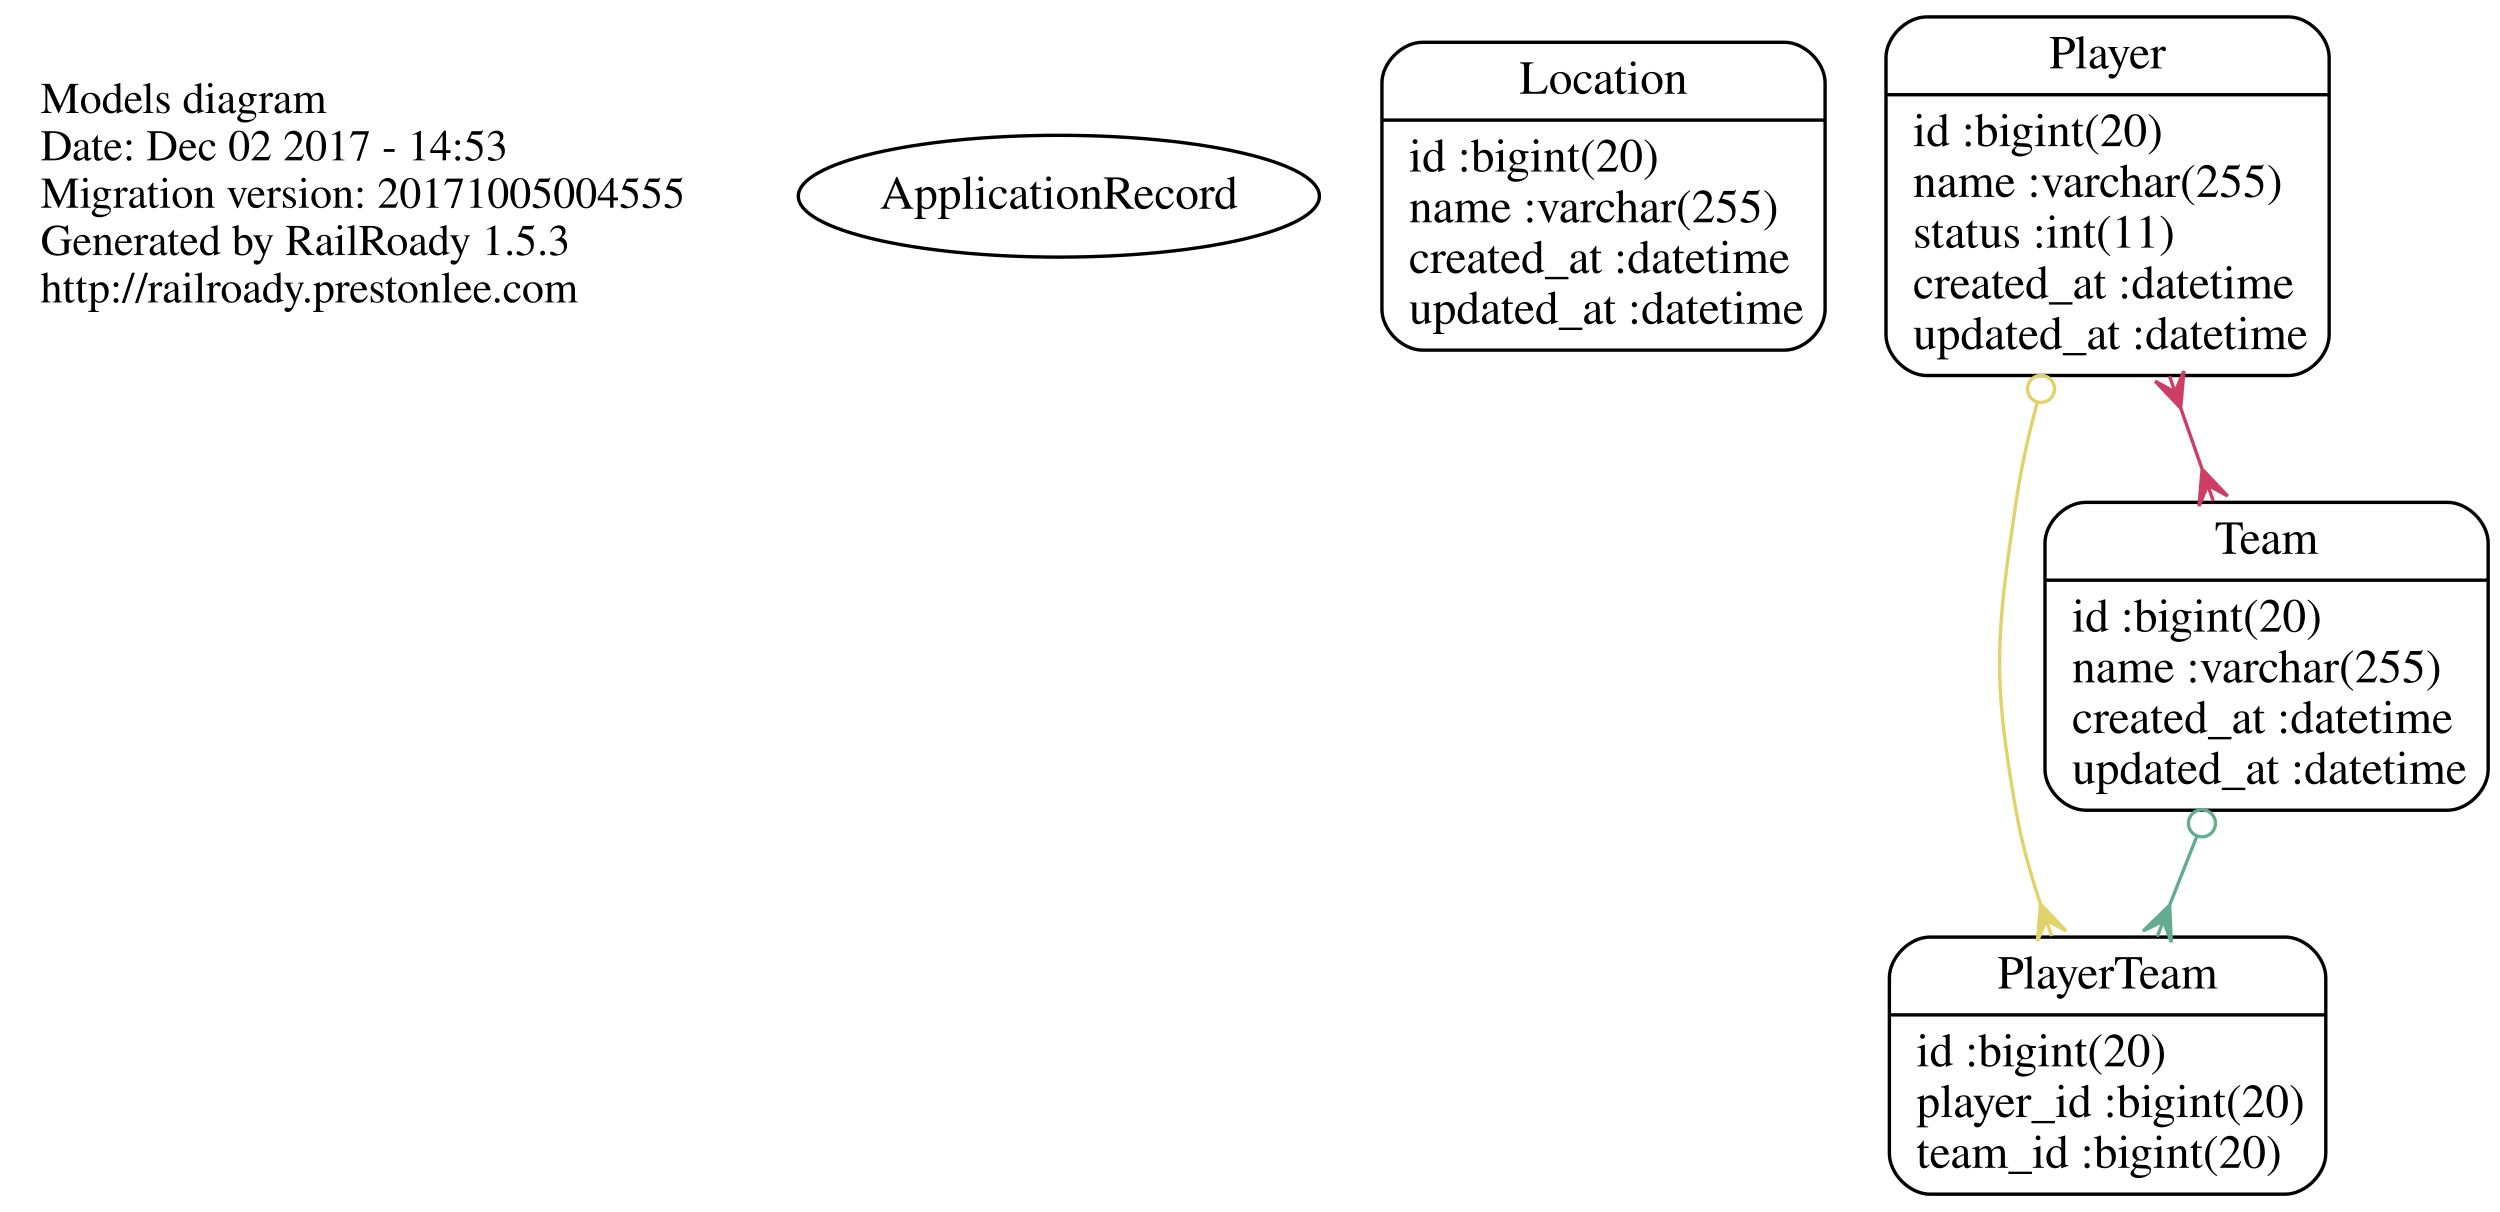
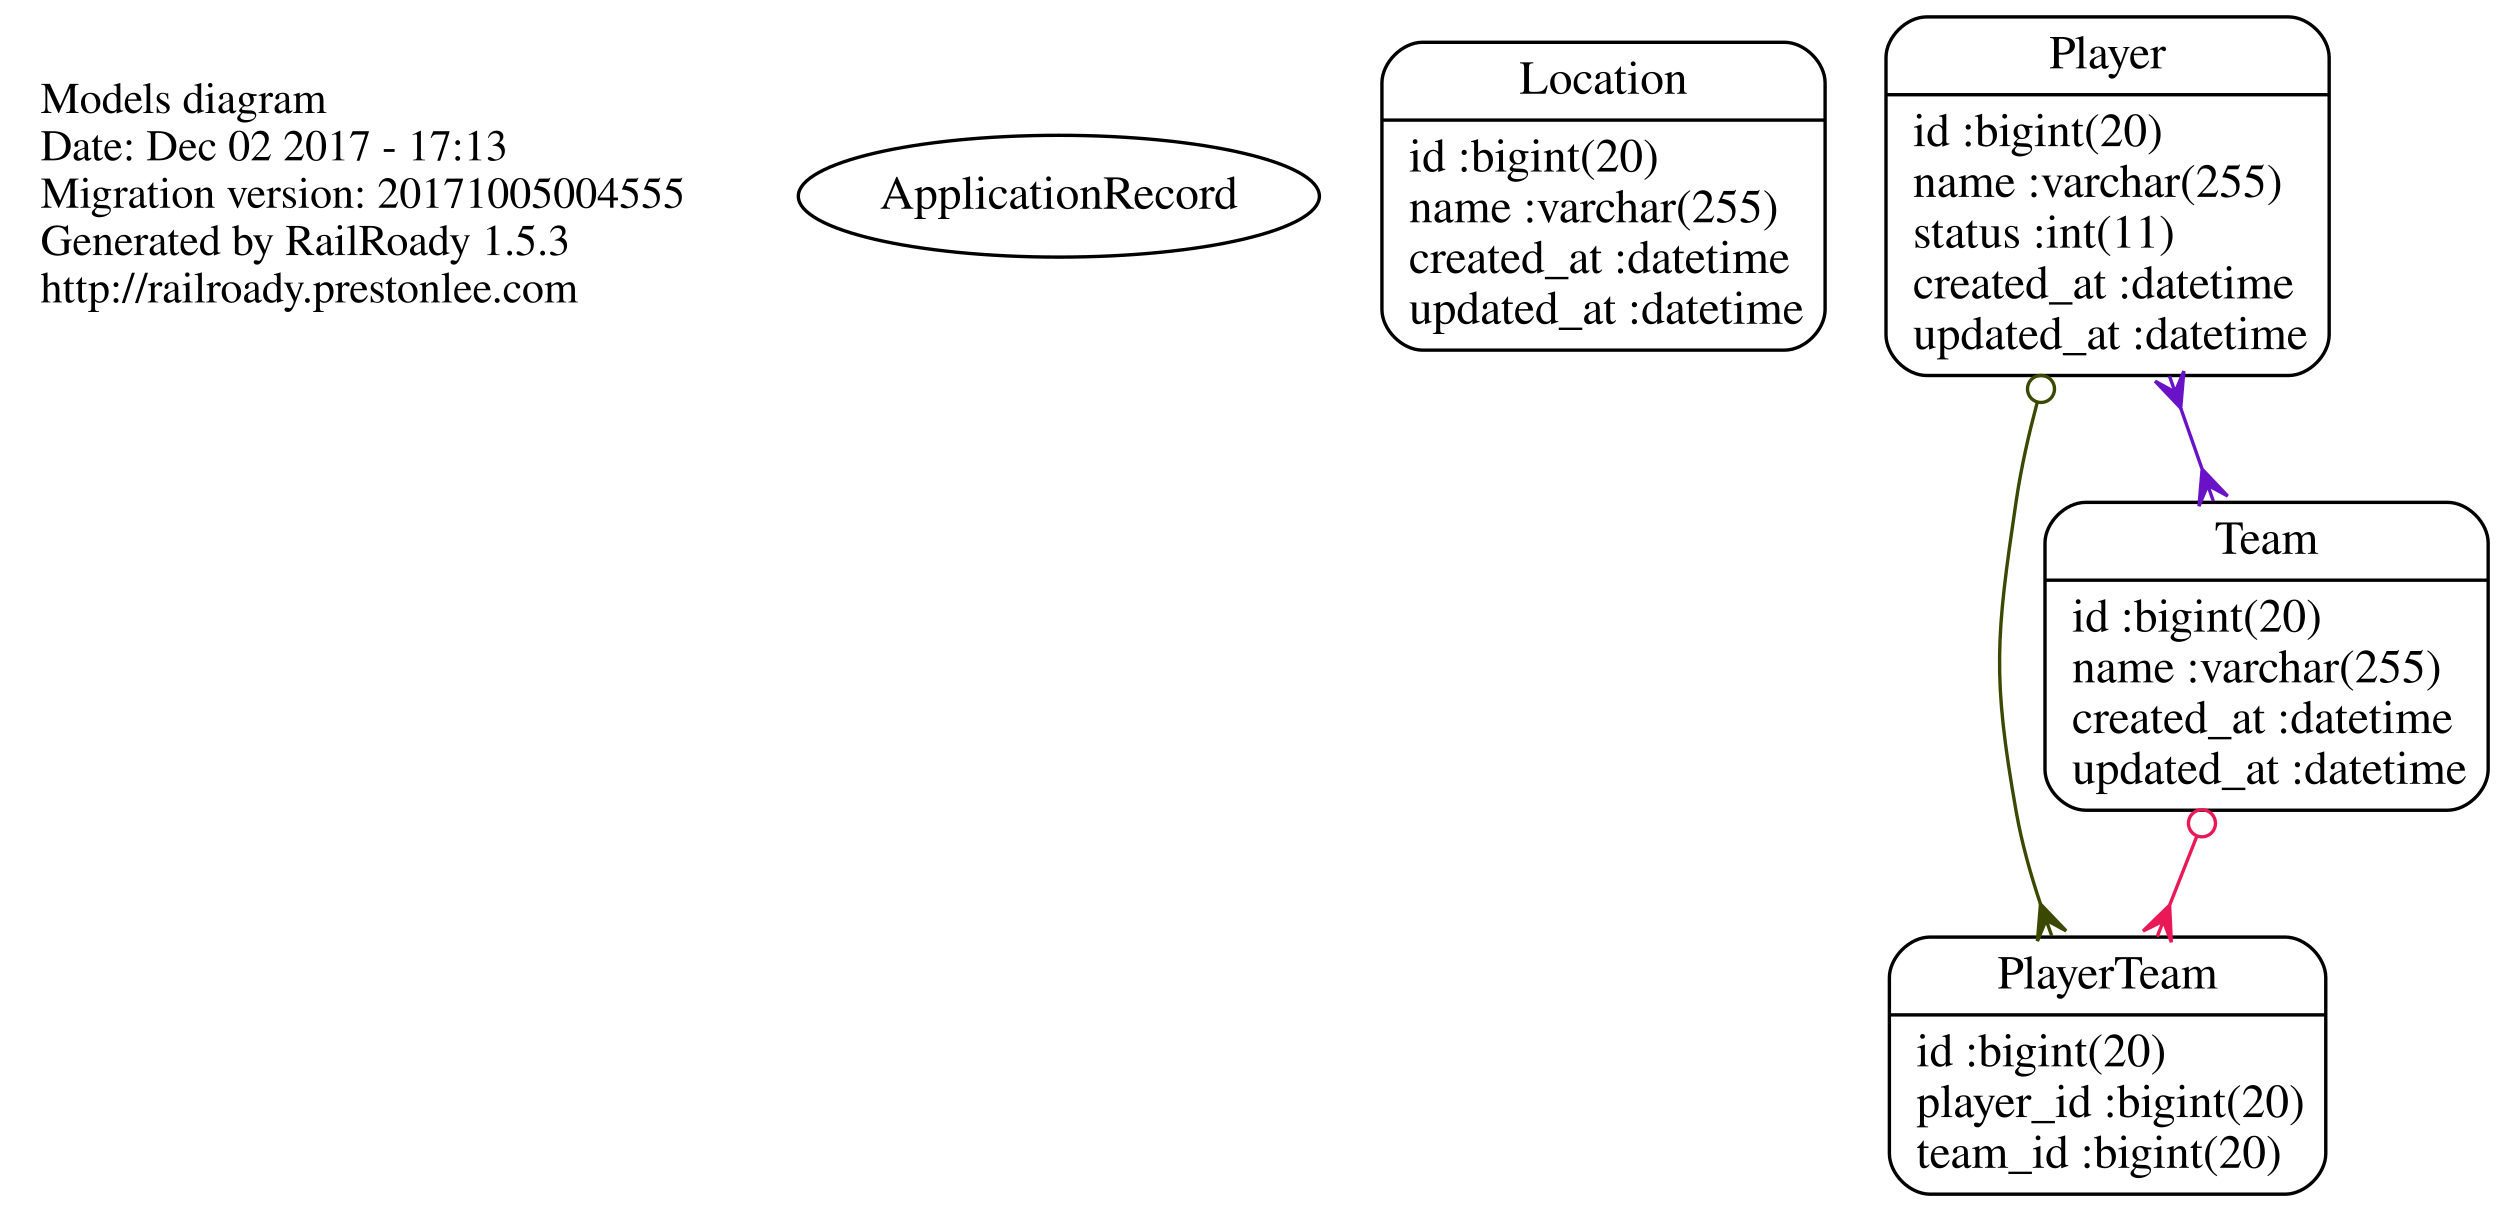
<svg xmlns="http://www.w3.org/2000/svg" width="739pt" height="358pt" viewBox="0.00 0.00 739.00 358.00">
  <g id="graph0" class="graph" transform="scale(1 1) rotate(0) translate(4 354)">
    <polygon fill="none" stroke="none" points="-4,4 -4,-354 735,-354 735,4 -4,4" />
    <g id="node1" class="node">
      <text text-anchor="start" x="8" y="-320.6" font-family="Times,serif" font-size="13.00">Models diagram</text>
-       <text text-anchor="start" x="8" y="-306.6" font-family="Times,serif" font-size="13.00">Date: Dec 02 2017 - 14:53</text>
+       <text text-anchor="start" x="8" y="-306.6" font-family="Times,serif" font-size="13.00">Date: Dec 02 2017 - 17:13</text>
      <text text-anchor="start" x="8" y="-292.6" font-family="Times,serif" font-size="13.00">Migration version: 20171005004555</text>
      <text text-anchor="start" x="8" y="-278.6" font-family="Times,serif" font-size="13.00">Generated by RailRoady 1.5.3</text>
      <text text-anchor="start" x="8" y="-264.6" font-family="Times,serif" font-size="13.00">http://railroady.prestonlee.com</text>
    </g>
    <g id="node2" class="node">
      <ellipse fill="none" stroke="black" cx="309" cy="-296" rx="77.015" ry="18" />
      <text text-anchor="middle" x="309" y="-292.3" font-family="Times,serif" font-size="14.00">ApplicationRecord</text>
    </g>
    <g id="node3" class="node">
      <path fill="none" stroke="black" d="M416.5,-250.5C416.5,-250.5 523.5,-250.5 523.5,-250.5 529.5,-250.5 535.5,-256.5 535.5,-262.5 535.5,-262.5 535.5,-329.5 535.5,-329.5 535.5,-335.5 529.5,-341.5 523.5,-341.5 523.5,-341.5 416.5,-341.5 416.5,-341.5 410.5,-341.5 404.5,-335.5 404.5,-329.5 404.5,-329.5 404.5,-262.5 404.5,-262.5 404.5,-256.5 410.5,-250.5 416.5,-250.5" />
      <text text-anchor="middle" x="470" y="-326.3" font-family="Times,serif" font-size="14.00">Location</text>
      <polyline fill="none" stroke="black" points="404.5,-318.5 535.5,-318.5 " />
      <text text-anchor="start" x="412.5" y="-303.3" font-family="Times,serif" font-size="14.00">id :bigint(20)</text>
      <text text-anchor="start" x="412.5" y="-288.3" font-family="Times,serif" font-size="14.00">name :varchar(255)</text>
      <text text-anchor="start" x="412.5" y="-273.3" font-family="Times,serif" font-size="14.00">created_at :datetime</text>
      <text text-anchor="start" x="412.5" y="-258.3" font-family="Times,serif" font-size="14.00">updated_at :datetime</text>
    </g>
    <g id="node4" class="node">
      <path fill="none" stroke="black" d="M565.5,-243C565.5,-243 672.5,-243 672.5,-243 678.5,-243 684.5,-249 684.5,-255 684.5,-255 684.5,-337 684.5,-337 684.5,-343 678.5,-349 672.5,-349 672.5,-349 565.5,-349 565.5,-349 559.5,-349 553.5,-343 553.5,-337 553.5,-337 553.5,-255 553.5,-255 553.5,-249 559.5,-243 565.5,-243" />
      <text text-anchor="middle" x="619" y="-333.8" font-family="Times,serif" font-size="14.00">Player</text>
      <polyline fill="none" stroke="black" points="553.5,-326 684.5,-326 " />
      <text text-anchor="start" x="561.5" y="-310.8" font-family="Times,serif" font-size="14.00">id :bigint(20)</text>
      <text text-anchor="start" x="561.5" y="-295.8" font-family="Times,serif" font-size="14.00">name :varchar(255)</text>
      <text text-anchor="start" x="561.5" y="-280.8" font-family="Times,serif" font-size="14.00">status :int(11)</text>
      <text text-anchor="start" x="561.5" y="-265.8" font-family="Times,serif" font-size="14.00">created_at :datetime</text>
      <text text-anchor="start" x="561.5" y="-250.8" font-family="Times,serif" font-size="14.00">updated_at :datetime</text>
    </g>
    <g id="node5" class="node">
      <path fill="none" stroke="black" d="M566.5,-1C566.5,-1 671.5,-1 671.5,-1 677.5,-1 683.5,-7 683.5,-13 683.5,-13 683.5,-65 683.5,-65 683.5,-71 677.5,-77 671.5,-77 671.5,-77 566.5,-77 566.5,-77 560.5,-77 554.5,-71 554.5,-65 554.5,-65 554.5,-13 554.5,-13 554.5,-7 560.5,-1 566.5,-1" />
      <text text-anchor="middle" x="619" y="-61.8" font-family="Times,serif" font-size="14.00">PlayerTeam</text>
      <polyline fill="none" stroke="black" points="554.5,-54 683.5,-54 " />
      <text text-anchor="start" x="562.5" y="-38.8" font-family="Times,serif" font-size="14.00">id :bigint(20)</text>
      <text text-anchor="start" x="562.5" y="-23.8" font-family="Times,serif" font-size="14.00">player_id :bigint(20)</text>
      <text text-anchor="start" x="562.5" y="-8.8" font-family="Times,serif" font-size="14.00">team_id :bigint(20)</text>
    </g>
    <g id="edge1" class="edge">
-       <path fill="none" stroke="#e1d26a" d="M598.173,-234.925C595.613,-225.355 593.407,-215.483 592,-206 586,-165.554 584.884,-154.265 592,-114 593.591,-105 596.191,-95.656 599.165,-86.761" />
-       <ellipse fill="none" stroke="#e1d26a" cx="599.32" cy="-239.026" rx="4" ry="4" />
-       <polygon fill="#e1d26a" stroke="#e1d26a" points="599.169,-86.749 606.75,-78.826 600.839,-82.036 602.509,-77.323 602.509,-77.323 602.509,-77.323 600.839,-82.036 598.267,-75.82 599.169,-86.749 599.169,-86.749" />
+       <path fill="none" stroke="#3a4800" d="M598.173,-234.925C595.613,-225.355 593.407,-215.483 592,-206 586,-165.554 584.884,-154.265 592,-114 593.591,-105 596.191,-95.656 599.165,-86.761" />
+       <ellipse fill="none" stroke="#3a4800" cx="599.32" cy="-239.026" rx="4" ry="4" />
+       <polygon fill="#3a4800" stroke="#3a4800" points="599.169,-86.749 606.75,-78.826 600.839,-82.036 602.509,-77.323 602.509,-77.323 602.509,-77.323 600.839,-82.036 598.267,-75.82 599.169,-86.749 599.169,-86.749" />
    </g>
    <g id="node6" class="node">
      <path fill="none" stroke="black" d="M612.5,-114.5C612.5,-114.5 719.5,-114.5 719.5,-114.5 725.5,-114.5 731.5,-120.5 731.5,-126.5 731.5,-126.5 731.5,-193.5 731.5,-193.5 731.5,-199.5 725.5,-205.5 719.5,-205.5 719.5,-205.5 612.5,-205.5 612.5,-205.5 606.5,-205.5 600.5,-199.5 600.5,-193.5 600.5,-193.5 600.5,-126.5 600.5,-126.5 600.5,-120.5 606.5,-114.5 612.5,-114.5" />
      <text text-anchor="middle" x="666" y="-190.3" font-family="Times,serif" font-size="14.00">Team</text>
      <polyline fill="none" stroke="black" points="600.5,-182.5 731.5,-182.5 " />
      <text text-anchor="start" x="608.5" y="-167.3" font-family="Times,serif" font-size="14.00">id :bigint(20)</text>
      <text text-anchor="start" x="608.5" y="-152.3" font-family="Times,serif" font-size="14.00">name :varchar(255)</text>
      <text text-anchor="start" x="608.5" y="-137.3" font-family="Times,serif" font-size="14.00">created_at :datetime</text>
      <text text-anchor="start" x="608.5" y="-122.3" font-family="Times,serif" font-size="14.00">updated_at :datetime</text>
    </g>
    <g id="edge2" class="edge">
-       <path fill="none" stroke="#cd3e67" d="M640.653,-233.266C642.728,-227.351 644.821,-221.382 646.869,-215.543" />
-       <polygon fill="#cd3e67" stroke="#cd3e67" points="640.616,-233.372 633.06,-241.319 638.961,-238.09 637.306,-242.808 637.306,-242.808 637.306,-242.808 638.961,-238.09 641.552,-244.298 640.616,-233.372 640.616,-233.372" />
-       <polygon fill="#cd3e67" stroke="#cd3e67" points="646.951,-215.31 654.507,-207.363 648.606,-210.592 650.261,-205.873 650.261,-205.873 650.261,-205.873 648.606,-210.592 646.014,-204.384 646.951,-215.31 646.951,-215.31" />
+       <path fill="none" stroke="#6912c7" d="M640.653,-233.266C642.728,-227.351 644.821,-221.382 646.869,-215.543" />
+       <polygon fill="#6912c7" stroke="#6912c7" points="640.616,-233.372 633.06,-241.319 638.961,-238.09 637.306,-242.808 637.306,-242.808 637.306,-242.808 638.961,-238.09 641.552,-244.298 640.616,-233.372 640.616,-233.372" />
+       <polygon fill="#6912c7" stroke="#6912c7" points="646.951,-215.31 654.507,-207.363 648.606,-210.592 650.261,-205.873 650.261,-205.873 650.261,-205.873 648.606,-210.592 646.014,-204.384 646.951,-215.31 646.951,-215.31" />
    </g>
    <g id="edge3" class="edge">
-       <path fill="none" stroke="#65ac8f" d="M645.376,-106.783C642.725,-100.07 640.024,-93.231 637.411,-86.615" />
-       <ellipse fill="none" stroke="#65ac8f" cx="646.896" cy="-110.63" rx="4" ry="4" />
-       <polygon fill="#65ac8f" stroke="#65ac8f" points="637.336,-86.424 637.848,-75.47 635.499,-81.774 633.662,-77.123 633.662,-77.123 633.662,-77.123 635.499,-81.774 629.477,-78.776 637.336,-86.424 637.336,-86.424" />
+       <path fill="none" stroke="#e91957" d="M645.376,-106.783C642.725,-100.07 640.024,-93.231 637.411,-86.615" />
+       <ellipse fill="none" stroke="#e91957" cx="646.896" cy="-110.63" rx="4" ry="4" />
+       <polygon fill="#e91957" stroke="#e91957" points="637.336,-86.424 637.848,-75.47 635.499,-81.774 633.662,-77.123 633.662,-77.123 633.662,-77.123 635.499,-81.774 629.477,-78.776 637.336,-86.424 637.336,-86.424" />
    </g>
  </g>
</svg>
